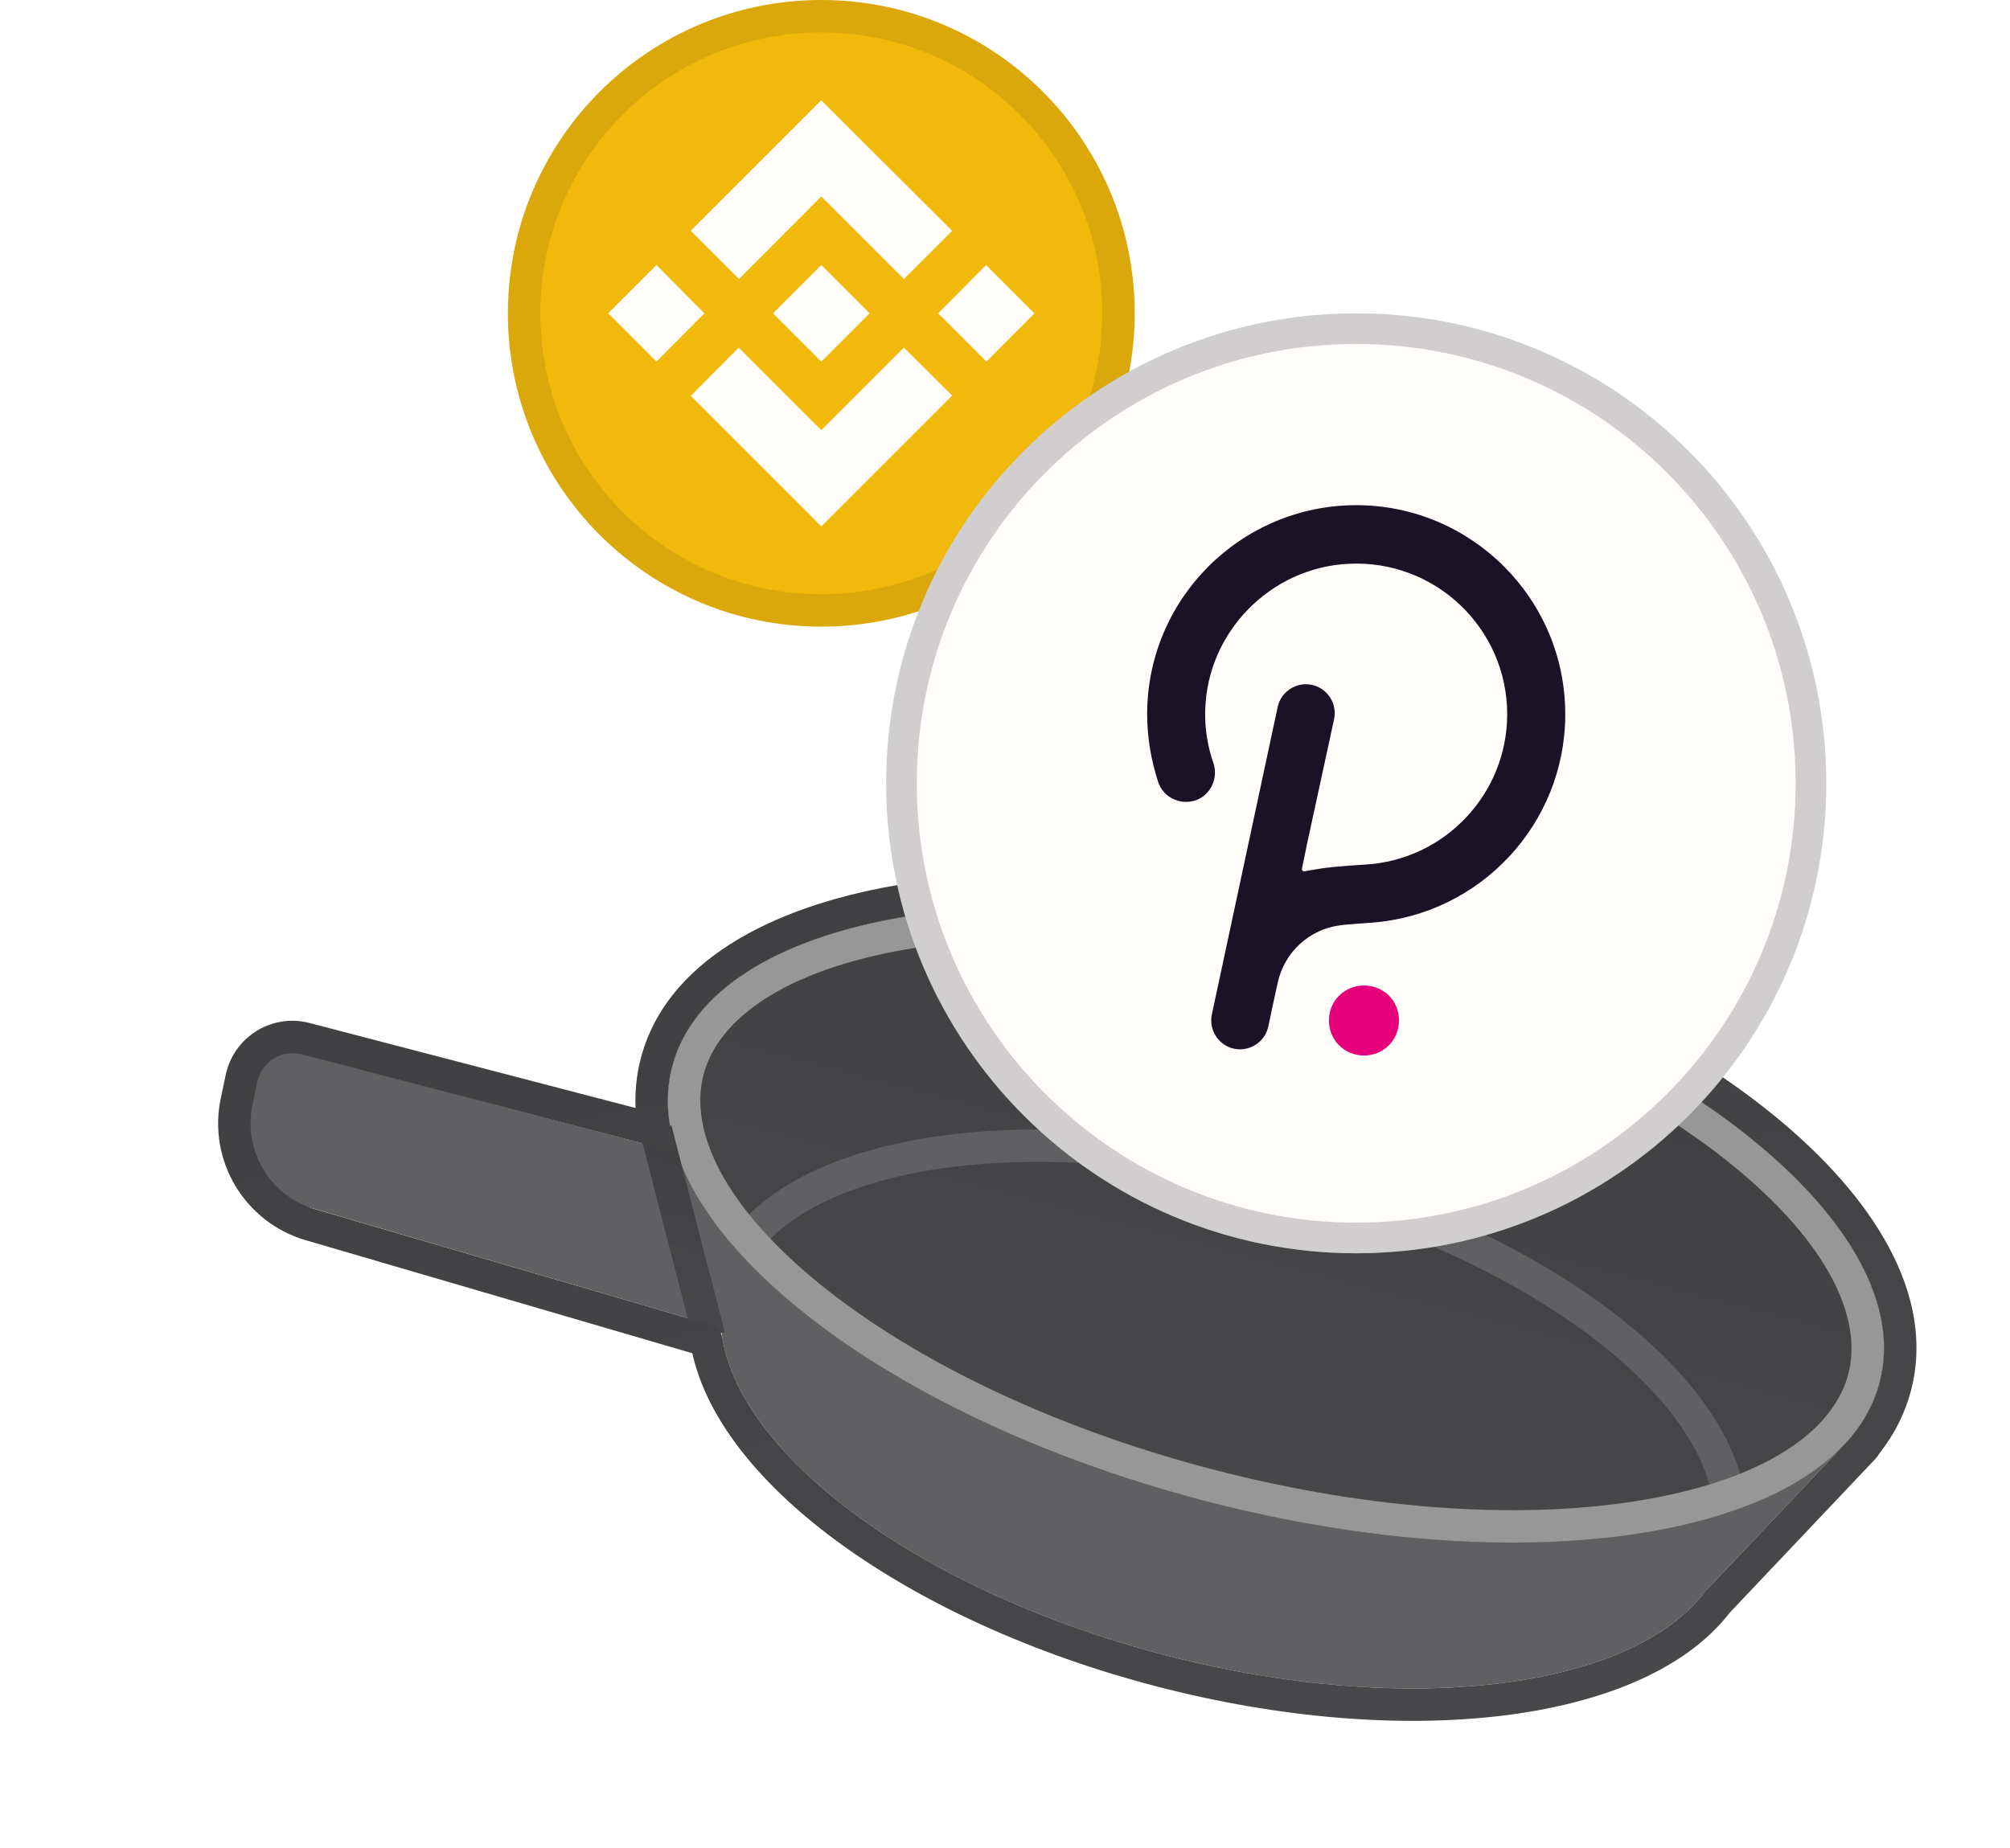
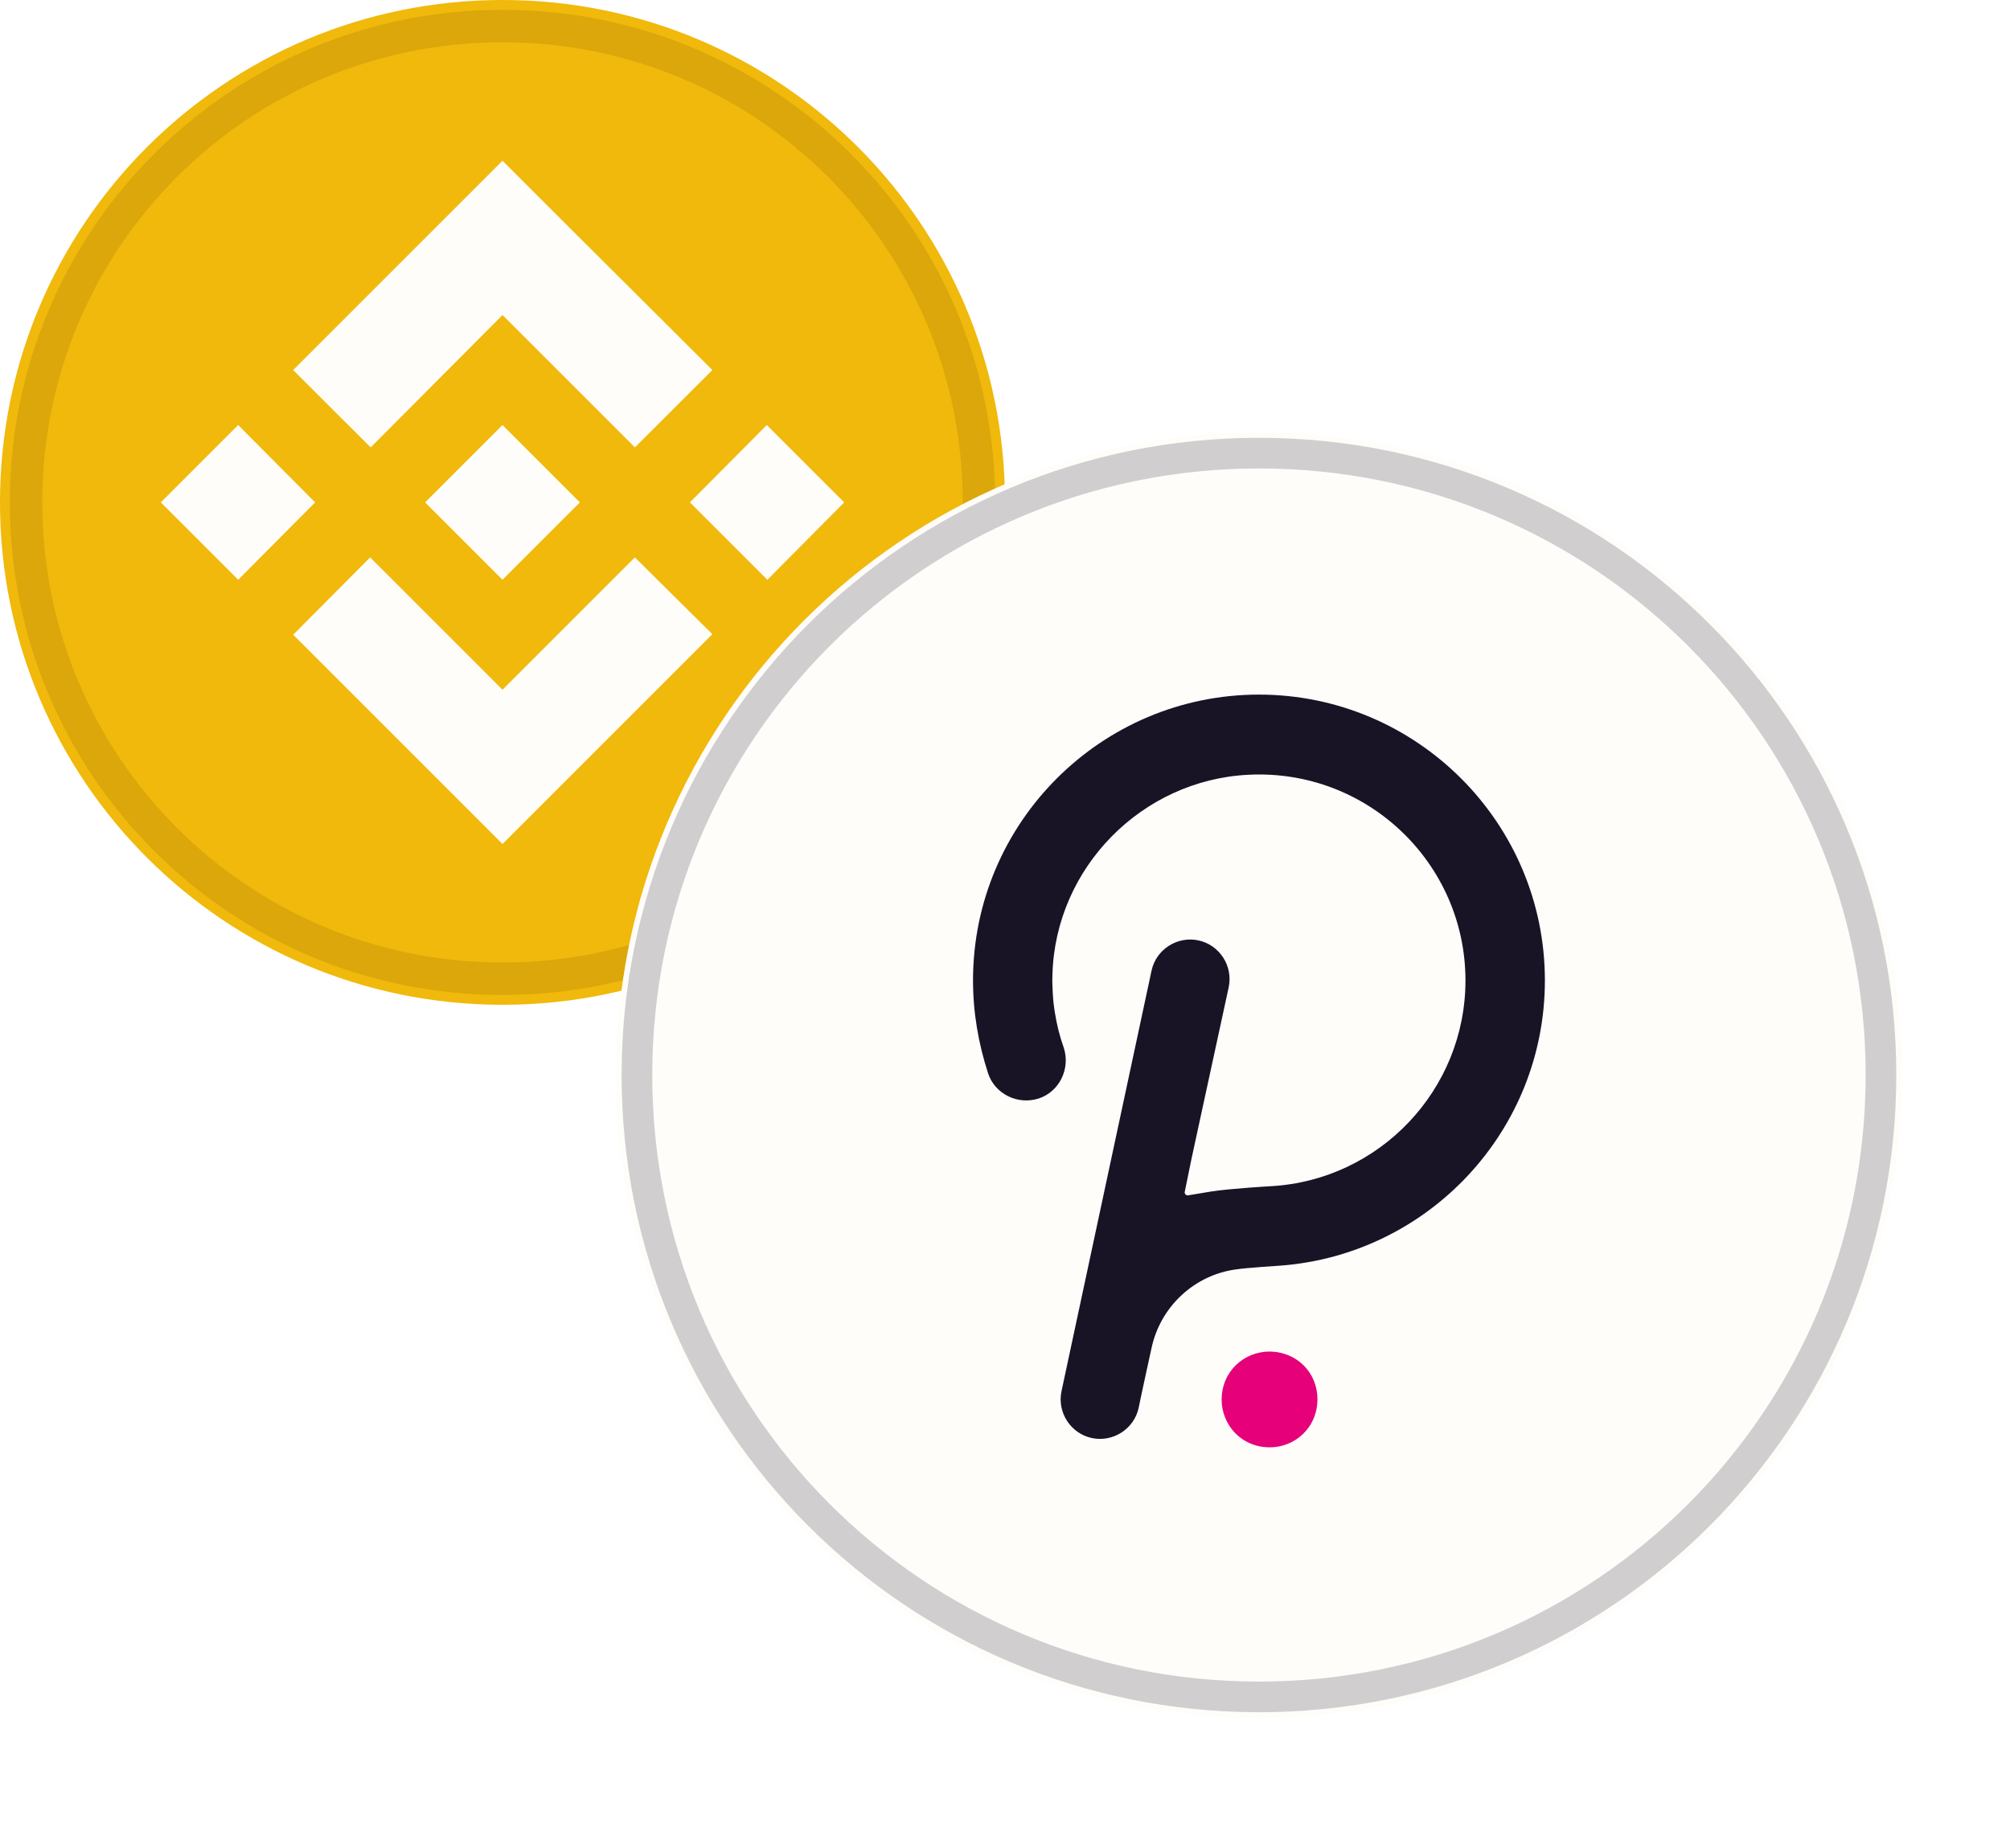
- <svg xmlns="http://www.w3.org/2000/svg" width="186" height="171" fill="none">
-   <g fill="#606063">
-     <path d="M67.045 119.028c-3.178 12.144 15 27.421 40.602 34.121s48.934 2.287 52.112-9.858-15-27.421-40.602-34.122-48.934-2.286-52.112 9.859z" />
-     <path d="M155.924 149.273l15.422-16.285-109.354-28.619 5.721 21.818 88.211 23.086z" />
-     <path d="M68.934 108.293L27.073 97.338c-1.815-.475-3.66.654-4.063 2.486l-.468 2.129a8.26 8.26 0 0 0 5.746 9.7l41.812 12.239-1.166-15.599z" />
+ <svg xmlns="http://www.w3.org/2000/svg" viewBox="0 0 186 171" width="186" height="171">
+   <style>
+ 		tspan { white-space:pre }
+ 		.shp0 { fill: #f0b90b } 
+ 		.shp1 { fill: #fffdfa } 
+ 		.shp2 { opacity: 0.102;mix-blend-mode: multiply;fill: none;stroke: #191326;stroke-width: 3 } 
+ 		.shp3 { fill: #191326 } 
+ 		.shp4 { fill: #e6007a } 
+ 		.shp5 { opacity: 0.2;mix-blend-mode: multiply;fill: none;stroke: #191326;stroke-width: 2.837 } 
+ 	</style>
+   <g id="BNB">
+     <path id="Layer" class="shp0" d="M46.5 93C20.79 93 0 72.21 0 46.5C0 20.79 20.79 0 46.5 0C72.21 0 93 20.79 93 46.5C93 72.21 72.21 93 46.5 93Z" />
+     <path id="Layer" fill-rule="evenodd" class="shp1" d="M29.16 46.5L22.04 53.66L14.88 46.5L22.04 39.34L29.16 46.5ZM34.3 41.41L27.13 34.25L46.5 14.88L53.67 22.04L65.92 34.25L58.75 41.41L46.5 29.16L34.3 41.41ZM78.12 46.5L71.01 53.66L63.84 46.5L70.96 39.34L78.12 46.5ZM58.75 51.59L65.92 58.7L46.5 78.12L27.13 58.75L34.25 51.59L46.5 63.84L58.75 51.59ZM46.5 53.66L39.34 46.5L46.5 39.34L53.66 46.5L46.5 53.66Z" />
+     <path id="Layer" class="shp2" d="M46.5 90.59C22.12 90.59 2.41 70.88 2.41 46.5C2.41 22.12 22.12 2.41 46.5 2.41C70.88 2.41 90.59 22.12 90.59 46.5C90.59 70.88 70.88 90.59 46.5 90.59Z" />
  </g>
-   <path fill="url(#A)" d="M62.203 98.71c-3.694 14.114 18.324 32.101 49.178 40.176s58.86 3.178 62.554-10.936-18.324-32.101-49.178-40.176-58.861-3.179-62.554 10.935z" />
-   <g fill-rule="evenodd">
-     <path fill="#606063" d="M146.673 123.286c7.098 5.22 11.246 10.866 11.865 15.871l2.978-.368c-.772-6.238-5.737-12.531-13.066-17.92-7.389-5.435-17.439-10.148-28.913-13.151s-22.544-3.817-31.649-2.699c-9.029 1.109-16.44 4.163-20.168 9.223l2.415 1.779c2.992-4.06 9.373-6.95 18.119-8.024 8.67-1.064 19.354-.299 30.523 2.624s20.859 7.49 27.896 12.665z" />
-     <path fill="#979797" d="M75.734 118.739c-8.721-7.124-11.998-14.041-10.629-19.27s7.614-9.654 18.706-11.593c10.807-1.889 25.078-1.154 40.186 2.8s27.911 10.304 36.406 17.245c8.721 7.124 11.998 14.041 10.63 19.27s-7.614 9.653-18.707 11.593c-10.806 1.889-25.078 1.153-40.186-2.8s-27.91-10.304-36.406-17.245zm35.647 20.147c-30.854-8.075-52.872-26.062-49.178-40.176s31.7-19.01 62.554-10.935 52.872 26.062 49.178 40.176-31.7 19.01-62.554 10.936z" />
-     <path fill="url(#B)" d="M64.167 124.049l-4.937-19.123 2.905-.75 4.937 19.123-2.905.75z" />
-     <path fill="url(#C)" d="M62.469 106.189l-.128-.443-.202-.817-.142-.54c.022-.012.03-.019.028-.027l-.004-.025-.12-.794-.022-.191c-.072-.663-.096-1.321-.071-1.974.035-.903.166-1.793.395-2.668 3.694-14.114 31.7-19.01 62.555-10.936s52.872 26.062 49.178 40.176a12.4 12.4 0 0 1-.963 2.519 13.7 13.7 0 0 1-1.635 2.476l-.016.019c.011.02.014.025.015.029l-.611.651-12.932 13.655c-6.807 9.031-27.596 11.752-50.146 5.85-22.302-5.837-38.971-18.182-40.797-29.295-.093-.569-.484-1.054-1.037-1.215L29.127 111.91a8.26 8.26 0 0 1-5.762-9.635l.459-2.172c.39-1.845 2.242-2.99 4.066-2.514l34.249 8.931a.27.27 0 0 0 .331-.331zm-3.657-3.636c-.064-1.544.091-3.085.488-4.603 2.325-8.885 11.93-13.965 23.478-15.984 11.834-2.069 26.992-1.215 42.738 2.906s29.38 10.802 38.683 18.402c9.078 7.417 14.963 16.551 12.638 25.436-.557 2.129-1.552 4.064-2.901 5.789a3.08 3.08 0 0 1-.425.566l-13.429 14.181c-4.171 5.406-12.026 8.46-21.098 9.556-9.3 1.124-20.517.28-32.096-2.751-11.453-2.997-21.548-7.685-29.079-13.141-7.079-5.13-12.321-11.262-13.743-17.657l-35.782-10.464a11.26 11.26 0 0 1-7.855-13.134l.459-2.173c.744-3.519 4.277-5.704 7.758-4.796l30.165 7.867z" />
+   <g id="dot">
+     <path id="Layer" class="shp1" d="M116.5 159C83.6 159 57 132.4 57 99.5C57 66.6 83.6 40 116.5 40C149.4 40 176 66.6 176 99.5C176 132.4 149.4 159 116.5 159Z" />
+     <path id="Layer" class="shp3" d="M116.5 64.29C101.94 64.29 90.04 76.12 90.04 90.75C90.04 93.69 90.53 96.56 91.44 99.36C92.07 101.25 94.17 102.3 96.13 101.67C98.02 101.04 99.07 98.94 98.44 96.98C98.25 96.44 98.08 95.89 97.94 95.33C97.8 94.77 97.69 94.2 97.6 93.63C97.51 93.07 97.45 92.49 97.42 91.92C97.38 91.34 97.37 90.77 97.39 90.19C97.67 80.32 105.65 72.2 115.52 71.71C126.51 71.15 135.61 79.9 135.61 90.75C135.61 100.9 127.63 109.23 117.62 109.79C117.62 109.79 113.91 110 112.09 110.28L109.99 110.63C109.78 110.7 109.57 110.49 109.64 110.28L110.27 107.2L113.7 91.38C114.12 89.42 112.86 87.46 110.9 87.04C108.94 86.62 106.98 87.88 106.56 89.84L98.23 128.76C97.81 130.72 99.07 132.68 101.03 133.1C102.99 133.52 104.95 132.26 105.37 130.3C105.44 129.88 106.56 124.77 106.56 124.77C107.4 120.85 110.62 117.98 114.4 117.49C115.24 117.35 118.53 117.14 118.53 117.14C132.18 116.09 142.96 104.68 142.96 90.75C142.96 76.12 131.06 64.29 116.5 64.29L116.5 64.29Z" />
+     <path id="Layer" class="shp4" d="M118.39 125.19C116.01 124.7 113.63 126.17 113.14 128.62C112.65 131 114.12 133.38 116.57 133.87C118.95 134.36 121.33 132.89 121.82 130.44C122.31 127.99 120.84 125.68 118.39 125.19Z" />
+     <path id="Layer" class="shp5" d="M116.5 157.06C84.67 157.06 58.94 131.33 58.94 99.5C58.94 67.67 84.67 41.94 116.5 41.94C148.33 41.94 174.06 67.67 174.06 99.5C174.06 131.33 148.33 157.06 116.5 157.06Z" />
  </g>
-   <circle cx="76" cy="29" r="29" fill="#f0b90b" />
-   <path fill="#fffdfa" d="M65.185 29l-4.437 4.468L56.28 29l4.468-4.468L65.185 29zM76 18.185l7.642 7.642 4.468-4.468-7.641-7.611L76 9.28 63.921 21.358l4.468 4.468L76 18.185zm15.252 6.347L86.815 29l4.468 4.468L95.72 29l-4.468-4.468zM76 39.815l-7.641-7.642-4.437 4.468L76 48.72l12.109-12.109-4.468-4.437L76 39.815zm0-6.347L80.468 29 76 24.532 71.532 29 76 33.468z" />
-   <circle cx="76" cy="29" r="27.5" stroke="#191326" stroke-width="3" opacity=".1" style="mix-blend-mode:multiply" />
-   <circle cx="125.5" cy="72.5" r="43.5" fill="#fffdfa" />
-   <path fill="#191326" d="M125.5 46.758c-10.645 0-19.345 8.649-19.345 19.345 0 2.149.359 4.248 1.024 6.295.46 1.382 1.996 2.149 3.429 1.689 1.381-.461 2.149-1.996 1.688-3.429a13.65 13.65 0 0 1-.767-4.964c.205-7.216 6.039-13.152 13.255-13.511 8.034-.409 14.687 5.988 14.687 13.92 0 7.421-5.834 13.511-13.152 13.92 0 0-2.713.154-4.043.358l-1.535.256c-.154.051-.307-.102-.256-.256l.46-2.252 2.508-11.566c.307-1.433-.614-2.866-2.047-3.173s-2.866.614-3.173 2.047l-6.09 28.454c-.307 1.433.614 2.866 2.047 3.173s2.866-.614 3.173-2.047c.051-.307.87-4.043.87-4.043.614-2.866 2.968-4.964 5.732-5.322.614-.102 3.019-.256 3.019-.256 9.98-.768 17.861-9.109 17.861-19.294 0-10.696-8.7-19.345-19.345-19.345z" />
-   <path fill="#e6007a" d="M126.882 91.282c-1.74-.358-3.48.717-3.839 2.508-.358 1.74.717 3.48 2.508 3.838 1.74.358 3.48-.716 3.838-2.508s-.716-3.48-2.507-3.838z" />
-   <circle cx="125.5" cy="72.5" r="42.082" stroke="#191326" stroke-width="2.837" opacity=".2" style="mix-blend-mode:multiply" />
-   <defs>
-     <linearGradient id="A" x1="124.757" x2="111.381" y1="87.774" y2="138.886" gradientUnits="userSpaceOnUse">
-       <stop stop-color="#404042" />
-       <stop offset="1" stop-color="#48484b" />
-     </linearGradient>
-     <linearGradient id="B" x1="65.567" x2="60.735" y1="105.096" y2="123.129" gradientUnits="userSpaceOnUse">
-       <stop stop-color="#404042" />
-       <stop offset="1" stop-color="#48484b" />
-     </linearGradient>
-     <linearGradient id="C" x1="92.495" x2="108.09" y1="80.169" y2="164.62" gradientUnits="userSpaceOnUse">
-       <stop stop-color="#404042" />
-       <stop offset="1" stop-color="#48484b" />
-     </linearGradient>
-   </defs>
</svg>
